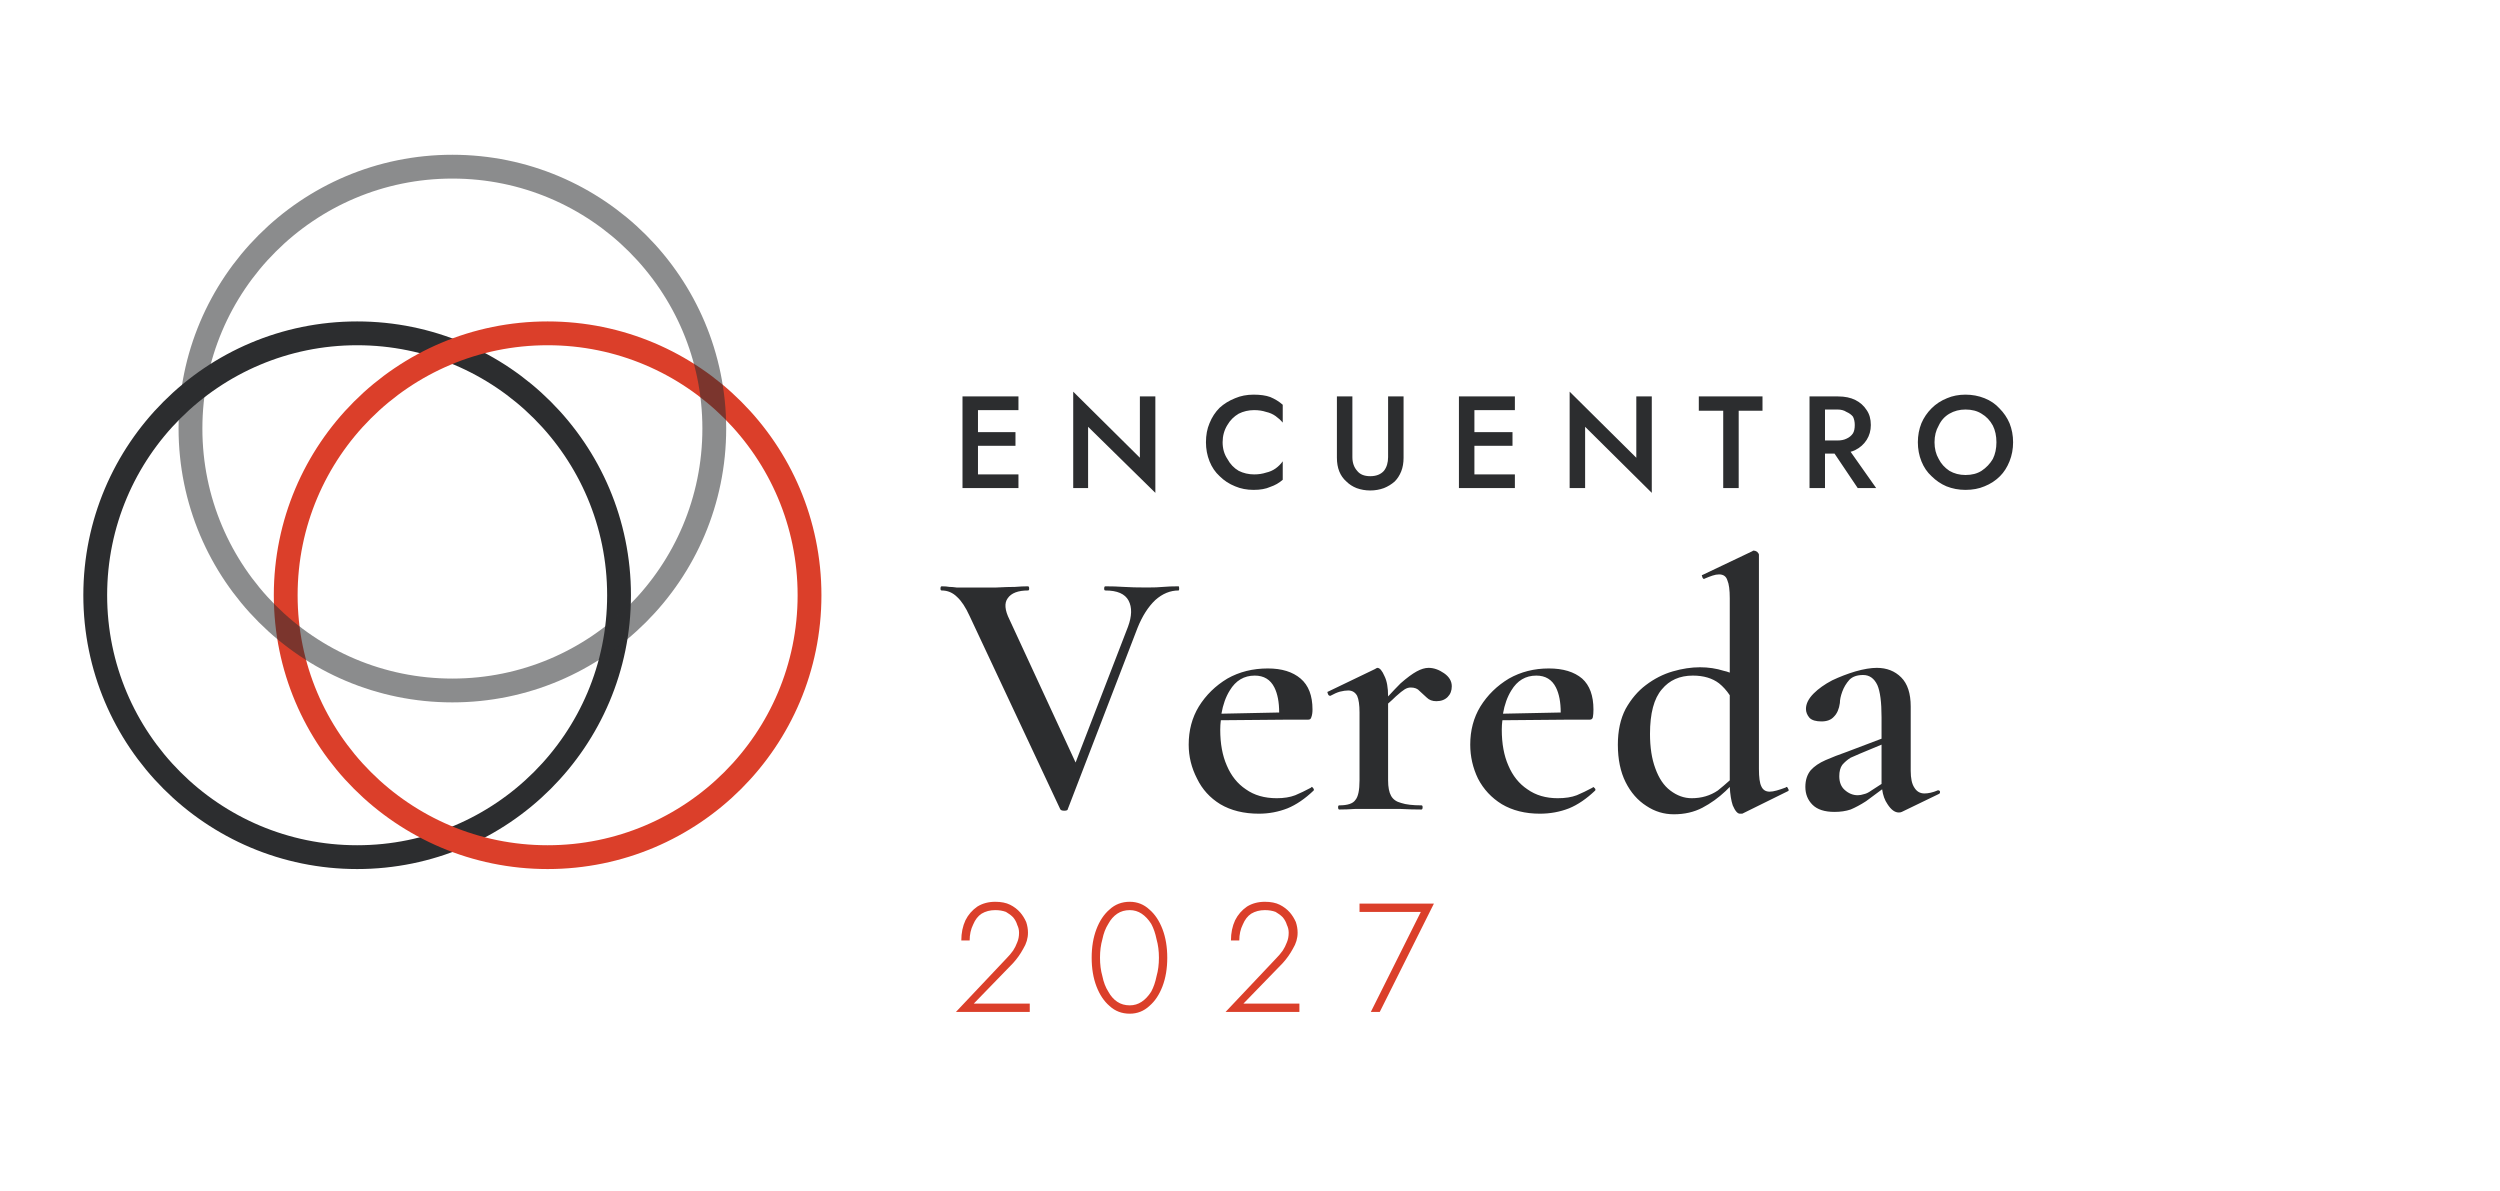
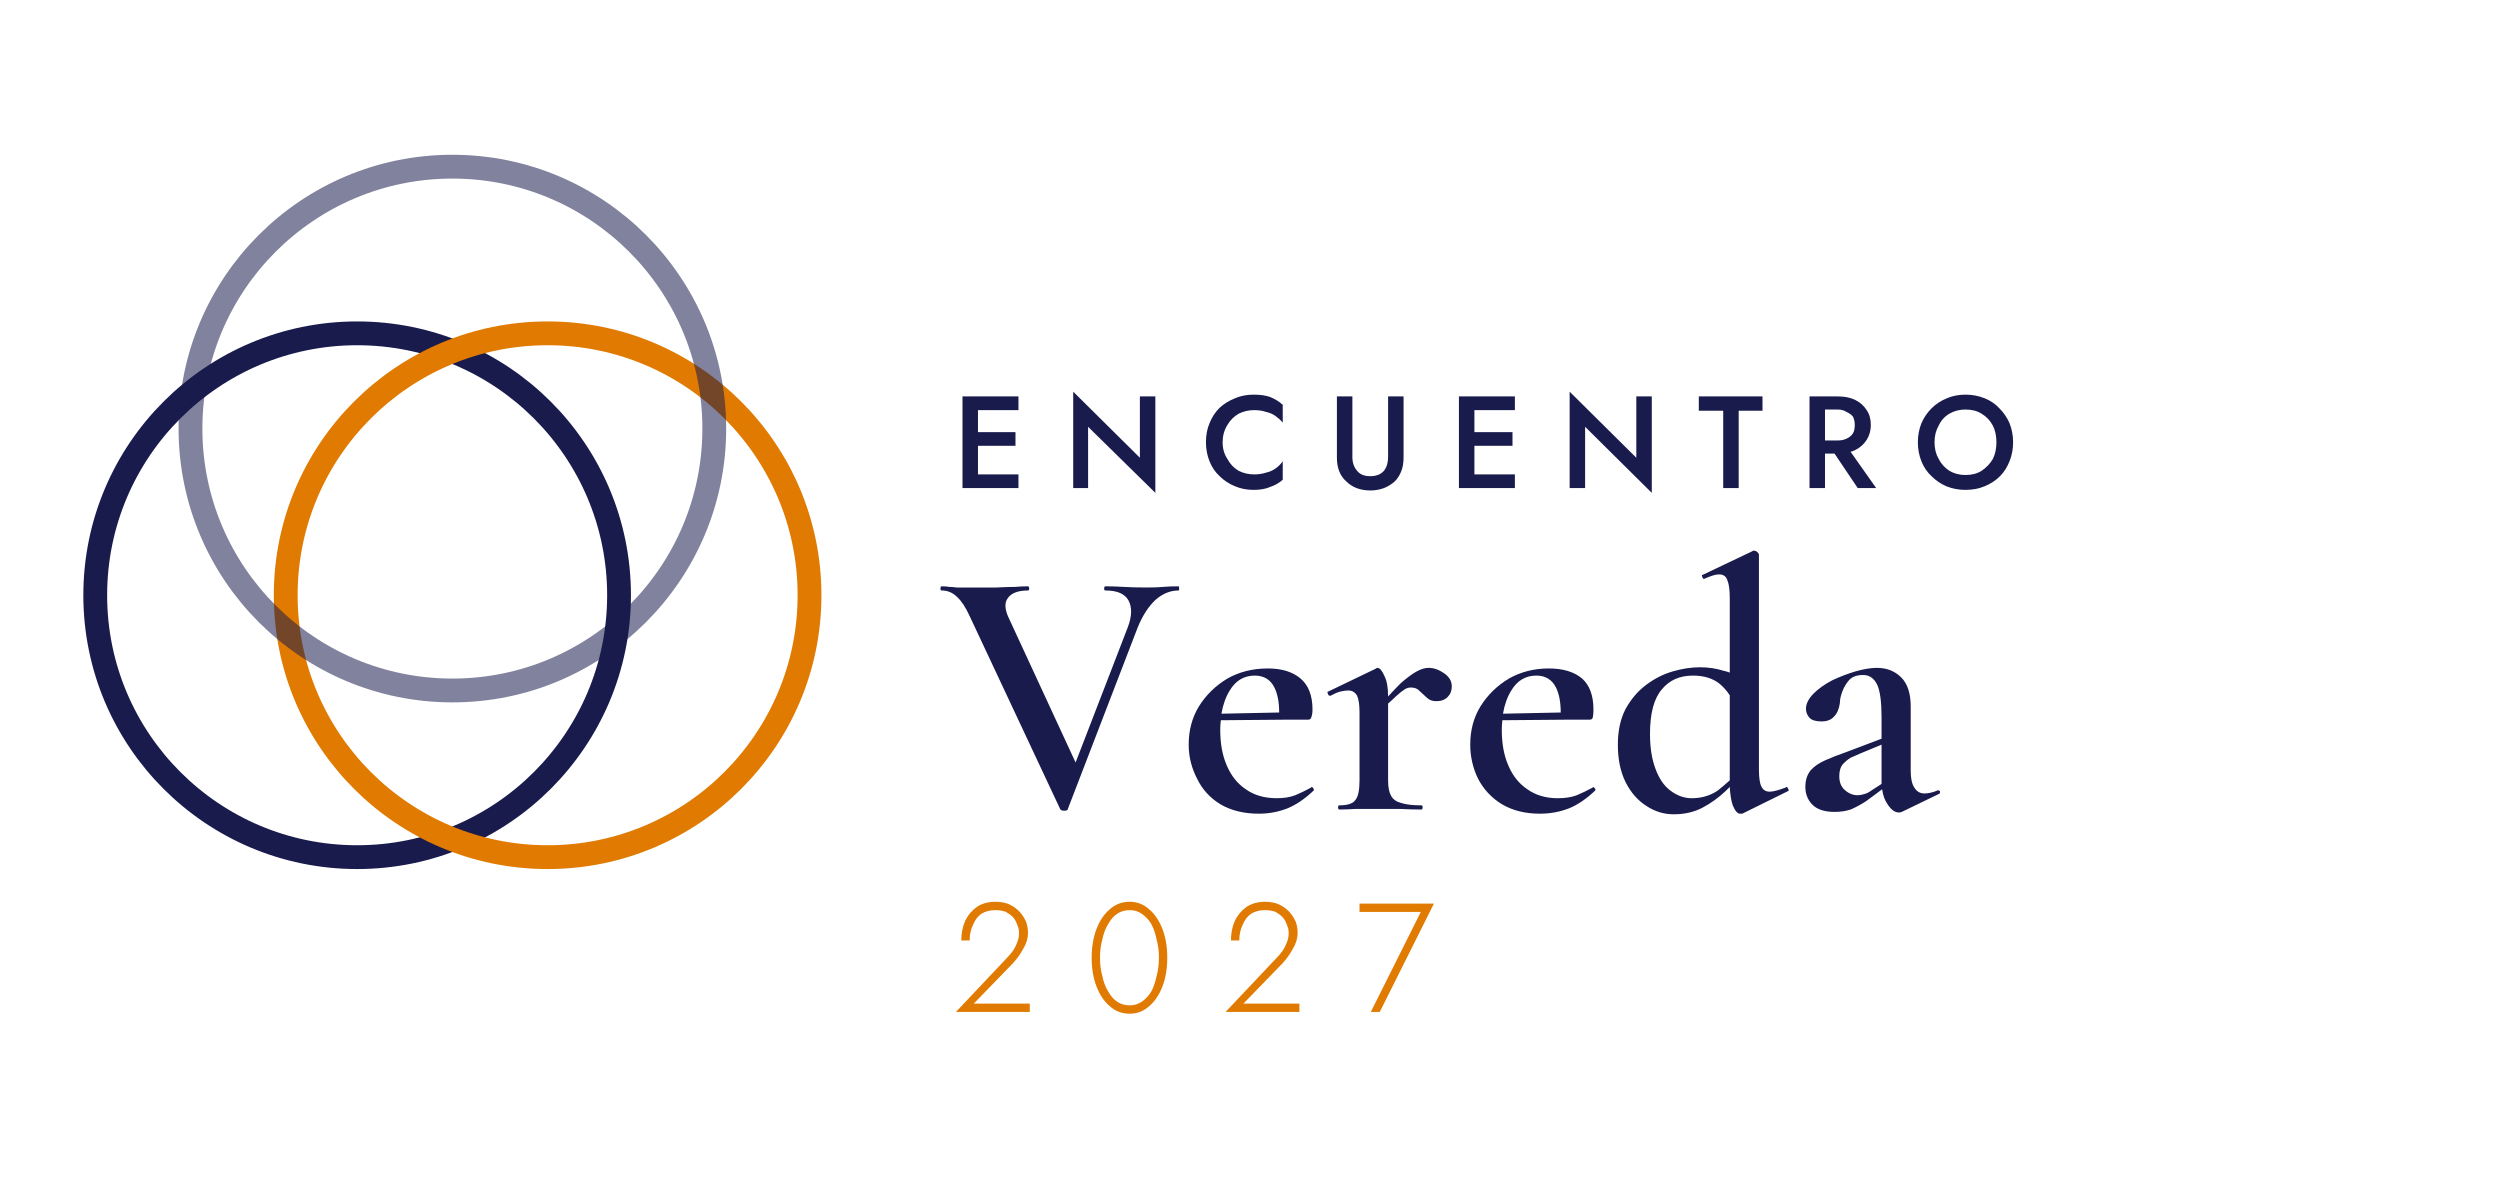
<svg xmlns="http://www.w3.org/2000/svg" width="420" height="200" viewBox="0 0 420 200">
  <defs />
-   <circle cx="60" cy="100" r="44" fill="none" stroke="#2c2d2f" stroke-width="4" />
-   <circle cx="92" cy="100" r="44" fill="none" stroke="#db3f2a" stroke-width="4" />
-   <circle cx="76" cy="72" r="44" fill="none" stroke="#2c2d2f" stroke-width="4" opacity=".55" />
-   <path fill="#2c2d2f" d="M161.7 66.6V82H171.1V79.7H164.3V74.9H170.6V72.6H164.3V68.9H171.1V66.6ZM191.5 66.6V76.9L180.3 65.8V82H182.8V71.7L194.1 82.8V66.6ZM205.4 74.3Q205.4 72.7 206.2 71.4Q206.9 70.2 208.1 69.5Q209.3 68.9 210.7 68.9Q211.8 68.9 212.7 69.2Q213.6 69.4 214.3 69.9Q215 70.4 215.5 71V68Q214.6 67.2 213.4 66.7Q212.3 66.3 210.6 66.3Q208.9 66.3 207.5 66.9Q206 67.5 204.9 68.5Q203.8 69.6 203.2 71.1Q202.6 72.5 202.6 74.3Q202.6 76 203.2 77.5Q203.8 79 204.9 80Q206 81.1 207.5 81.7Q208.9 82.3 210.6 82.3Q212.3 82.3 213.4 81.8Q214.6 81.4 215.5 80.6V77.5Q215 78.2 214.3 78.7Q213.6 79.2 212.7 79.4Q211.8 79.7 210.7 79.7Q209.3 79.7 208.1 79.1Q206.9 78.4 206.2 77.1Q205.4 75.9 205.4 74.3ZM224.6 66.6V76.9Q224.6 78.2 225 79.2Q225.4 80.2 226.2 80.9Q226.9 81.6 227.9 82Q229 82.4 230.2 82.4Q231.4 82.4 232.5 82Q233.5 81.6 234.3 80.9Q235 80.2 235.4 79.2Q235.8 78.2 235.8 76.9V66.6H233.2V76.8Q233.2 78.2 232.5 79.1Q231.7 80 230.2 80Q228.7 80 228 79.1Q227.2 78.2 227.2 76.8V66.6ZM245.1 66.6V82H254.5V79.7H247.7V74.9H254.1V72.6H247.7V68.9H254.5V66.6ZM274.9 66.6V76.9L263.7 65.8V82H266.3V71.7L277.5 82.8V66.6ZM285.4 69H289.5V82H292.1V69H296.1V66.6H285.4ZM304 66.6V82H306.6V76.2H308.2L312.1 82H315.2L310.9 75.9Q311.3 75.8 311.7 75.6Q312.9 75 313.6 73.9Q314.3 72.8 314.3 71.4Q314.3 69.9 313.6 68.9Q312.9 67.8 311.7 67.2Q310.5 66.6 308.8 66.6ZM306.6 74V68.8H308.7Q309.6 68.8 310.2 69.2Q310.9 69.5 311.3 70Q311.6 70.6 311.6 71.4Q311.6 72.3 311.3 72.8Q310.9 73.4 310.2 73.7Q309.6 74 308.7 74ZM325 74.3Q325 72.7 325.7 71.5Q326.3 70.2 327.5 69.5Q328.7 68.8 330.2 68.8Q331.8 68.8 332.9 69.5Q334.1 70.2 334.8 71.5Q335.4 72.7 335.4 74.3Q335.4 75.9 334.8 77.1Q334.1 78.3 332.9 79.1Q331.8 79.8 330.2 79.8Q328.7 79.8 327.5 79.1Q326.3 78.3 325.7 77.1Q325 75.9 325 74.3ZM322.2 74.3Q322.2 76 322.8 77.5Q323.4 79 324.5 80Q325.6 81.1 327 81.7Q328.5 82.3 330.2 82.3Q332 82.3 333.4 81.7Q334.9 81.1 336 80Q337 79 337.6 77.5Q338.2 76 338.2 74.3Q338.2 72.6 337.6 71.1Q337 69.7 335.9 68.6Q334.9 67.5 333.4 66.9Q331.9 66.3 330.2 66.3Q328.5 66.3 327.1 66.9Q325.6 67.5 324.5 68.6Q323.4 69.7 322.8 71.1Q322.2 72.6 322.2 74.3Z" />
-   <path fill="#2c2d2f" d="M198 98.5Q198.1 98.5 198.1 98.9Q198.1 99.2 198 99.2Q195.9 99.2 194.1 100.8Q192.3 102.5 191.1 105.5L179.4 135.9Q179.4 136.2 178.8 136.2Q178.2 136.2 178.1 135.9L162.9 103.5Q161.9 101.3 160.8 100.3Q159.7 99.2 158.2 99.2Q158 99.2 158 98.9Q158 98.5 158.2 98.5Q159 98.5 159.5 98.6Q160 98.6 160.7 98.7Q161.5 98.7 162.7 98.7Q165.6 98.7 167.4 98.7Q169.3 98.6 170.5 98.6Q171.7 98.5 172.7 98.5Q172.9 98.5 172.9 98.9Q172.9 99.2 172.7 99.2Q170.2 99.2 169.3 100.5Q168.4 101.7 169.6 104.1L180.7 128.1L189.5 105.3Q190.5 102.6 189.6 100.9Q188.7 99.2 185.7 99.2Q185.5 99.2 185.5 98.9Q185.5 98.5 185.7 98.5Q187.3 98.5 188.8 98.6Q190.3 98.7 192.7 98.7Q194.4 98.7 195.4 98.6Q196.5 98.5 198 98.5ZM211.5 136.7Q207.7 136.7 205 135.1Q202.4 133.5 201.1 130.8Q199.7 128.1 199.7 125.1Q199.7 121.5 201.4 118.7Q203.2 115.8 206.2 114Q209.2 112.3 213 112.3Q216.5 112.3 218.5 114Q220.5 115.7 220.5 119.2Q220.5 120 220.3 120.5Q220.2 120.9 219.8 120.9H216.6L205.1 121Q205 121.8 205 122.6Q205 126.1 206.1 128.6Q207.2 131.2 209.3 132.6Q211.4 134.1 214.5 134.1Q216.3 134.1 217.6 133.6Q218.8 133.1 220.3 132.3Q220.3 132.3 220.3 132.2Q220.5 132.2 220.6 132.4Q220.8 132.6 220.7 132.8Q218.5 134.9 216.3 135.8Q214 136.7 211.5 136.7ZM214.9 119.7Q214.9 117.1 214.1 115.5Q213.1 113.5 210.8 113.5Q208.1 113.5 206.6 116Q205.6 117.6 205.2 119.9ZM225 136Q224.8 136 224.8 135.6Q224.8 135.3 225 135.3Q227.1 135.3 227.7 134.4Q228.4 133.6 228.4 131.1V119.7Q228.4 117.8 228 116.9Q227.5 116 226.5 116Q225.9 116 225.1 116.2Q224.4 116.4 223.5 116.9Q223.2 116.9 223.1 116.6Q223 116.3 223 116.3Q223 116.2 223.1 116.2L231 112.4Q231.3 112.2 231.4 112.2Q232 112.2 232.6 113.6Q233.2 114.8 233.2 117Q234.4 115.7 235.3 114.8Q236.9 113.4 238 112.8Q239.1 112.2 240 112.2Q241.3 112.2 242.6 113.1Q243.9 114 243.9 115.3Q243.9 116.4 243.2 117.1Q242.5 117.8 241.3 117.8Q240.3 117.8 239.7 117.2L238.5 116.1Q238 115.5 237 115.5Q236.5 115.5 236 115.8Q235.5 116.1 234.5 117Q234 117.5 233.2 118.2V131.1Q233.2 132.8 233.7 133.7Q234.2 134.6 235.4 134.9Q236.6 135.3 238.8 135.3Q239 135.3 239 135.6Q239 136 238.8 136Q237.2 136 235.2 135.9Q233.2 135.9 230.8 135.9Q229.2 135.9 227.7 135.9Q226.2 136 225 136ZM258.7 136.7Q255 136.7 252.3 135.1Q249.7 133.5 248.3 130.8Q247 128.1 247 125.1Q247 121.5 248.7 118.7Q250.5 115.8 253.5 114Q256.5 112.3 260.2 112.3Q263.8 112.3 265.8 114Q267.7 115.7 267.7 119.2Q267.7 120 267.6 120.5Q267.5 120.9 267.1 120.9H263.8L252.4 121Q252.3 121.8 252.3 122.6Q252.3 126.1 253.4 128.6Q254.5 131.2 256.6 132.6Q258.7 134.1 261.7 134.1Q263.6 134.1 264.9 133.6Q266.1 133.1 267.6 132.3Q267.6 132.3 267.6 132.2Q267.7 132.2 267.9 132.4Q268.1 132.6 268 132.8Q265.8 134.9 263.6 135.8Q261.3 136.7 258.7 136.7ZM262.2 119.7Q262.2 117.1 261.4 115.5Q260.4 113.5 258.1 113.5Q255.4 113.5 253.9 116Q252.9 117.6 252.5 119.9ZM281.2 136.8Q278.7 136.8 276.6 135.4Q274.4 134 273.1 131.4Q271.8 128.8 271.8 125.1Q271.8 121.6 273.1 119.1Q274.5 116.6 276.5 115.1Q278.6 113.5 281 112.8Q283.4 112.1 285.6 112.1Q287.7 112.1 289.6 112.7Q290.1 112.8 290.6 113V100.5Q290.6 98.4 290.2 97.5Q289.9 96.5 288.8 96.5Q288.3 96.5 287.7 96.7Q287.1 96.9 286.4 97.2Q286.2 97.4 286 97Q285.9 96.7 285.9 96.6Q285.9 96.6 286 96.6L294.4 92.6Q294.5 92.5 294.6 92.5Q294.9 92.5 295.2 92.7Q295.5 93 295.5 93.2V129.2Q295.5 131.3 295.9 132.1Q296.3 133 297.3 133Q297.8 133 298.5 132.8Q299.2 132.6 300 132.3Q300.1 132.2 300.1 132.2Q300.3 132.2 300.4 132.5Q300.6 132.8 300.4 132.9L292.7 136.7Q292.5 136.7 292.3 136.7Q291.7 136.7 291.1 135.3Q290.7 134.1 290.6 132.2Q290.2 132.6 289.9 132.9Q288.1 134.6 286 135.7Q283.9 136.8 281.2 136.8ZM290.6 116.8Q289.8 115.6 288.8 114.8Q287.1 113.5 284.4 113.5Q281.1 113.5 279.2 115.8Q277.2 118.1 277.2 123.3Q277.2 126.7 278.1 129.1Q279 131.6 280.6 132.8Q282.3 134.1 284.2 134.1Q286.7 134.1 288.6 132.8Q289.6 132 290.6 131.1Q290.6 131.1 290.6 131.1ZM319.5 136.4Q319.3 136.5 319 136.5Q318 136.5 317.1 135.1Q316.4 134.1 316.2 132.6L313.5 134.6Q312.1 135.5 310.9 136Q309.7 136.4 308.2 136.4Q305.7 136.4 304.5 135.2Q303.3 134 303.3 132.2Q303.3 130.5 304.2 129.4Q305.1 128.4 306.7 127.7Q308.3 127 310.3 126.3L316.1 124.1V120.5Q316.1 116.7 315.4 115.1Q314.6 113.4 313 113.4Q311.5 113.4 310.7 114.2Q309.9 115.1 309.5 116.2Q309.1 117.3 309.1 118.1Q308.9 119.6 308.1 120.4Q307.4 121.2 306 121.2Q304.6 121.2 304 120.6Q303.4 119.9 303.4 119.1Q303.4 117.8 304.7 116.5Q305.9 115.3 307.8 114.3Q309.7 113.4 311.7 112.8Q313.8 112.2 315.3 112.2Q317.8 112.2 319.4 113.8Q321 115.4 321 118.7V129.5Q321 131.4 321.6 132.3Q322.2 133.3 323.3 133.3Q324.3 133.3 325.5 132.8Q325.6 132.7 325.7 132.8Q325.8 132.8 325.9 132.9Q326 133.3 325.7 133.4ZM316.1 131.7Q316.1 131.4 316.1 131.1V125.1L312.5 126.6Q311.8 126.9 310.9 127.3Q310.1 127.8 309.5 128.5Q309 129.2 309 130.4Q309 131.9 309.9 132.7Q310.9 133.6 312.1 133.6Q312.6 133.6 313.2 133.4Q313.7 133.3 314.4 132.8Z" />
-   <path fill="#db3f2a" d="M160.6 170H173V168.6H163.6L170.2 161.8Q171.2 160.7 171.9 159.4Q172.7 158.1 172.7 156.7Q172.7 155.8 172.4 154.9Q172 154 171.4 153.3Q170.7 152.5 169.7 152Q168.7 151.5 167.2 151.5Q165.5 151.5 164.2 152.3Q162.9 153.2 162.2 154.6Q161.5 156.1 161.5 158H162.9Q162.9 156.5 163.5 155.3Q164 154.1 164.9 153.5Q165.9 152.9 167.2 152.9Q168.2 152.9 169 153.2Q169.7 153.6 170.2 154.1Q170.7 154.7 170.9 155.4Q171.2 156 171.2 156.7Q171.2 157.6 170.9 158.3Q170.6 159.1 170.2 159.7Q169.7 160.4 169.1 161ZM184.8 160.9Q184.8 159.2 185.2 157.8Q185.5 156.3 186.2 155.2Q186.8 154.1 187.7 153.5Q188.6 152.9 189.8 152.9Q190.9 152.9 191.8 153.5Q192.7 154.1 193.4 155.2Q194 156.3 194.3 157.8Q194.7 159.2 194.7 160.9Q194.7 162.6 194.3 164Q194 165.5 193.4 166.6Q192.7 167.7 191.8 168.3Q190.9 168.9 189.8 168.9Q188.6 168.9 187.7 168.3Q186.8 167.7 186.2 166.6Q185.5 165.5 185.2 164Q184.8 162.6 184.8 160.9ZM183.4 160.9Q183.4 163.6 184.2 165.7Q185 167.8 186.4 169Q187.8 170.3 189.8 170.3Q191.7 170.3 193.1 169Q194.5 167.8 195.3 165.7Q196.1 163.6 196.1 160.9Q196.1 158.2 195.3 156.1Q194.5 154 193.1 152.8Q191.7 151.5 189.8 151.5Q187.8 151.5 186.4 152.8Q185 154 184.2 156.1Q183.4 158.2 183.4 160.9ZM205.9 170H218.3V168.6H208.9L215.5 161.8Q216.5 160.7 217.2 159.4Q218 158.1 218 156.7Q218 155.8 217.7 154.9Q217.3 154 216.7 153.3Q216 152.5 215 152Q214 151.5 212.5 151.5Q210.8 151.5 209.5 152.3Q208.2 153.2 207.5 154.6Q206.8 156.1 206.8 158H208.2Q208.2 156.5 208.8 155.3Q209.3 154.1 210.2 153.5Q211.2 152.9 212.5 152.9Q213.5 152.9 214.3 153.2Q215 153.6 215.5 154.1Q216 154.7 216.2 155.4Q216.5 156 216.5 156.7Q216.5 157.6 216.2 158.3Q215.9 159.1 215.5 159.7Q215 160.4 214.4 161ZM228.4 153.2H238.7L230.3 170H231.8L240.9 151.8H228.4Z" />
+   <circle cx="60" cy="100" r="44" fill="none" stroke="#191b4d" stroke-width="4" />
+   <circle cx="92" cy="100" r="44" fill="none" stroke="#e07a00" stroke-width="4" />
+   <circle cx="76" cy="72" r="44" fill="none" stroke="#191b4d" stroke-width="4" opacity=".55" />
+   <path fill="#191b4d" d="M161.7 66.6V82H171.1V79.7H164.3V74.9H170.6V72.6H164.3V68.9H171.1V66.6ZM191.5 66.6V76.9L180.3 65.8V82H182.8V71.7L194.1 82.8V66.6ZM205.4 74.3Q205.4 72.7 206.2 71.4Q206.9 70.2 208.1 69.5Q209.3 68.9 210.7 68.9Q211.8 68.9 212.7 69.2Q213.6 69.4 214.3 69.9Q215 70.4 215.5 71V68Q214.6 67.2 213.4 66.7Q212.3 66.3 210.6 66.3Q208.9 66.3 207.5 66.9Q206 67.5 204.9 68.5Q203.8 69.6 203.2 71.1Q202.6 72.5 202.6 74.3Q202.6 76 203.2 77.5Q203.8 79 204.9 80Q206 81.1 207.5 81.7Q208.9 82.3 210.6 82.3Q212.3 82.3 213.4 81.8Q214.6 81.4 215.5 80.6V77.5Q215 78.2 214.3 78.7Q213.6 79.2 212.7 79.4Q211.8 79.7 210.7 79.7Q209.3 79.7 208.1 79.1Q206.9 78.4 206.2 77.1Q205.4 75.9 205.4 74.3ZM224.6 66.6V76.9Q224.6 78.2 225 79.2Q225.4 80.2 226.2 80.9Q226.9 81.6 227.9 82Q229 82.4 230.2 82.4Q231.4 82.4 232.5 82Q233.5 81.6 234.3 80.9Q235 80.2 235.4 79.2Q235.8 78.2 235.8 76.9V66.6H233.2V76.8Q233.2 78.2 232.5 79.1Q231.7 80 230.2 80Q228.7 80 228 79.1Q227.2 78.2 227.2 76.8V66.6ZM245.1 66.6V82H254.5V79.7H247.7V74.9H254.1V72.6H247.7V68.9H254.5V66.6ZM274.9 66.6V76.9L263.7 65.8V82H266.3V71.7L277.5 82.8V66.6ZM285.4 69H289.5V82H292.1V69H296.1V66.6H285.4ZM304 66.6V82H306.6V76.2H308.2L312.1 82H315.2L310.9 75.9Q311.3 75.8 311.7 75.6Q312.9 75 313.6 73.9Q314.3 72.8 314.3 71.4Q314.3 69.9 313.6 68.9Q312.9 67.8 311.7 67.2Q310.5 66.6 308.8 66.6ZM306.6 74V68.8H308.7Q309.6 68.8 310.2 69.2Q310.9 69.5 311.3 70Q311.6 70.6 311.6 71.4Q311.6 72.3 311.3 72.8Q310.9 73.4 310.2 73.7Q309.6 74 308.7 74ZM325 74.3Q325 72.7 325.7 71.5Q326.3 70.2 327.5 69.5Q328.7 68.8 330.2 68.8Q331.8 68.8 332.9 69.5Q334.1 70.2 334.8 71.5Q335.4 72.7 335.4 74.3Q335.4 75.9 334.8 77.1Q334.1 78.3 332.9 79.1Q331.8 79.8 330.2 79.8Q328.7 79.8 327.5 79.1Q326.3 78.3 325.7 77.1Q325 75.9 325 74.3ZM322.2 74.3Q322.2 76 322.8 77.5Q323.4 79 324.5 80Q325.6 81.1 327 81.7Q328.5 82.3 330.2 82.3Q332 82.3 333.4 81.7Q334.9 81.1 336 80Q337 79 337.6 77.5Q338.2 76 338.2 74.3Q338.2 72.6 337.6 71.1Q337 69.7 335.9 68.6Q334.9 67.5 333.4 66.9Q331.9 66.3 330.2 66.3Q328.5 66.3 327.1 66.9Q325.6 67.5 324.5 68.6Q323.4 69.7 322.8 71.1Q322.2 72.6 322.2 74.3Z" />
+   <path fill="#191b4d" d="M198 98.5Q198.1 98.5 198.1 98.9Q198.1 99.2 198 99.2Q195.9 99.2 194.1 100.8Q192.3 102.5 191.1 105.5L179.4 135.9Q179.4 136.2 178.8 136.2Q178.2 136.2 178.1 135.9L162.9 103.5Q161.9 101.3 160.8 100.3Q159.7 99.2 158.2 99.2Q158 99.2 158 98.9Q158 98.5 158.2 98.5Q159 98.5 159.5 98.6Q160 98.6 160.7 98.7Q161.5 98.7 162.7 98.7Q165.6 98.7 167.4 98.7Q169.3 98.6 170.5 98.6Q171.7 98.5 172.7 98.5Q172.9 98.5 172.9 98.9Q172.9 99.2 172.7 99.2Q170.2 99.2 169.3 100.5Q168.4 101.7 169.6 104.1L180.7 128.1L189.5 105.3Q190.5 102.6 189.6 100.9Q188.7 99.2 185.7 99.2Q185.5 99.2 185.5 98.9Q185.5 98.5 185.7 98.5Q187.3 98.5 188.8 98.6Q190.3 98.7 192.7 98.7Q194.4 98.7 195.4 98.6Q196.5 98.5 198 98.5ZM211.5 136.7Q207.7 136.7 205 135.1Q202.4 133.5 201.1 130.8Q199.7 128.1 199.7 125.1Q199.7 121.5 201.4 118.7Q203.2 115.8 206.2 114Q209.2 112.3 213 112.3Q216.5 112.3 218.5 114Q220.5 115.7 220.5 119.2Q220.5 120 220.3 120.5Q220.2 120.9 219.8 120.9H216.6L205.1 121Q205 121.8 205 122.6Q205 126.1 206.1 128.6Q207.2 131.2 209.3 132.6Q211.4 134.1 214.5 134.1Q216.3 134.1 217.6 133.6Q218.8 133.1 220.3 132.3Q220.3 132.3 220.3 132.2Q220.5 132.2 220.6 132.4Q220.8 132.6 220.7 132.8Q218.5 134.9 216.3 135.8Q214 136.7 211.5 136.7ZM214.9 119.7Q214.9 117.1 214.1 115.5Q213.1 113.5 210.8 113.5Q208.1 113.5 206.6 116Q205.6 117.6 205.2 119.9ZM225 136Q224.8 136 224.8 135.6Q224.8 135.3 225 135.3Q227.1 135.3 227.7 134.4Q228.4 133.6 228.4 131.1V119.7Q228.4 117.8 228 116.9Q227.5 116 226.5 116Q225.9 116 225.1 116.2Q224.4 116.4 223.5 116.9Q223.2 116.9 223.1 116.6Q223 116.3 223 116.3Q223 116.2 223.1 116.2L231 112.4Q231.3 112.2 231.4 112.2Q232 112.2 232.6 113.6Q233.2 114.8 233.2 117Q234.4 115.7 235.3 114.8Q236.9 113.4 238 112.8Q239.1 112.2 240 112.2Q241.3 112.2 242.6 113.1Q243.9 114 243.9 115.3Q243.9 116.4 243.2 117.1Q242.5 117.8 241.3 117.8Q240.3 117.8 239.7 117.2L238.5 116.1Q238 115.5 237 115.5Q236.5 115.5 236 115.8Q235.5 116.1 234.5 117Q234 117.5 233.2 118.2V131.1Q233.2 132.8 233.7 133.7Q234.2 134.6 235.4 134.9Q236.6 135.3 238.8 135.3Q239 135.3 239 135.6Q239 136 238.8 136Q237.2 136 235.2 135.9Q233.2 135.9 230.8 135.9Q229.2 135.9 227.7 135.9Q226.2 136 225 136ZM258.7 136.7Q255 136.7 252.3 135.1Q249.7 133.5 248.3 130.8Q247 128.1 247 125.1Q247 121.5 248.7 118.7Q250.5 115.8 253.5 114Q256.5 112.3 260.2 112.3Q263.8 112.3 265.8 114Q267.7 115.7 267.7 119.2Q267.7 120 267.6 120.5Q267.5 120.9 267.1 120.9H263.8L252.4 121Q252.3 121.8 252.3 122.6Q252.3 126.1 253.4 128.6Q254.5 131.2 256.6 132.6Q258.7 134.1 261.7 134.1Q263.6 134.1 264.9 133.6Q266.1 133.1 267.6 132.3Q267.6 132.3 267.6 132.2Q267.7 132.2 267.9 132.4Q268.1 132.6 268 132.8Q265.8 134.9 263.6 135.8Q261.3 136.7 258.7 136.7ZM262.2 119.7Q262.2 117.1 261.4 115.5Q260.4 113.5 258.1 113.5Q255.4 113.5 253.9 116Q252.9 117.6 252.5 119.9ZM281.2 136.8Q278.7 136.8 276.6 135.4Q274.4 134 273.1 131.4Q271.8 128.8 271.8 125.1Q271.8 121.6 273.1 119.1Q274.5 116.6 276.5 115.1Q278.6 113.5 281 112.8Q283.4 112.1 285.6 112.1Q287.7 112.1 289.6 112.7Q290.1 112.8 290.6 113V100.5Q290.6 98.4 290.2 97.5Q289.9 96.5 288.8 96.5Q288.3 96.5 287.7 96.7Q287.1 96.9 286.4 97.2Q286.2 97.4 286 97Q285.9 96.7 285.9 96.6Q285.9 96.6 286 96.6L294.4 92.6Q294.5 92.5 294.6 92.5Q294.9 92.5 295.2 92.7Q295.5 93 295.5 93.2V129.2Q295.5 131.3 295.9 132.1Q296.3 133 297.3 133Q297.8 133 298.5 132.8Q299.2 132.6 300 132.3Q300.1 132.2 300.1 132.2Q300.3 132.2 300.4 132.5Q300.6 132.8 300.4 132.9L292.7 136.7Q292.5 136.7 292.3 136.7Q291.7 136.7 291.1 135.3Q290.7 134.1 290.6 132.2Q290.2 132.6 289.9 132.9Q288.1 134.6 286 135.7Q283.9 136.8 281.2 136.8ZM290.6 116.8Q289.8 115.6 288.8 114.8Q287.1 113.5 284.4 113.5Q281.1 113.5 279.2 115.8Q277.2 118.1 277.2 123.3Q277.2 126.7 278.1 129.1Q279 131.6 280.6 132.8Q282.3 134.1 284.2 134.1Q286.7 134.1 288.6 132.8Q289.6 132 290.6 131.1Q290.6 131.1 290.6 131.1ZM319.5 136.4Q319.3 136.5 319 136.5Q318 136.5 317.1 135.1Q316.4 134.1 316.2 132.6L313.5 134.6Q312.1 135.5 310.9 136Q309.7 136.4 308.2 136.4Q305.7 136.4 304.5 135.2Q303.3 134 303.3 132.2Q303.3 130.5 304.2 129.4Q305.1 128.4 306.7 127.7Q308.3 127 310.3 126.3L316.1 124.1V120.5Q316.1 116.7 315.4 115.1Q314.6 113.4 313 113.4Q311.5 113.4 310.7 114.2Q309.9 115.1 309.5 116.2Q309.1 117.3 309.1 118.1Q308.9 119.6 308.1 120.4Q307.4 121.2 306 121.2Q304.6 121.2 304 120.6Q303.4 119.9 303.4 119.1Q303.4 117.8 304.7 116.5Q305.9 115.3 307.8 114.3Q309.7 113.4 311.7 112.8Q313.8 112.2 315.3 112.2Q317.8 112.2 319.4 113.8Q321 115.4 321 118.7V129.5Q321 131.4 321.6 132.3Q322.2 133.3 323.3 133.3Q324.3 133.3 325.5 132.8Q325.6 132.7 325.7 132.8Q325.8 132.8 325.9 132.9Q326 133.3 325.7 133.4ZM316.1 131.7Q316.1 131.4 316.1 131.1V125.1L312.5 126.6Q311.8 126.9 310.9 127.3Q310.1 127.8 309.5 128.5Q309 129.2 309 130.4Q309 131.9 309.9 132.7Q310.9 133.6 312.1 133.6Q312.6 133.6 313.2 133.4Q313.7 133.3 314.4 132.8Z" />
+   <path fill="#e07a00" d="M160.6 170H173V168.6H163.6L170.2 161.8Q171.2 160.7 171.9 159.4Q172.7 158.1 172.7 156.7Q172.7 155.8 172.4 154.9Q172 154 171.4 153.3Q170.7 152.5 169.7 152Q168.7 151.5 167.2 151.5Q165.5 151.5 164.2 152.3Q162.9 153.2 162.2 154.6Q161.5 156.1 161.5 158H162.9Q162.9 156.5 163.5 155.3Q164 154.1 164.9 153.5Q165.9 152.9 167.2 152.9Q168.2 152.9 169 153.2Q169.7 153.6 170.2 154.1Q170.7 154.7 170.9 155.4Q171.2 156 171.2 156.7Q171.2 157.6 170.9 158.3Q170.6 159.1 170.2 159.7Q169.7 160.4 169.1 161ZM184.8 160.9Q184.8 159.2 185.2 157.8Q185.5 156.3 186.2 155.2Q186.8 154.1 187.7 153.5Q188.6 152.9 189.8 152.9Q190.9 152.9 191.8 153.5Q192.7 154.1 193.4 155.2Q194 156.3 194.3 157.8Q194.7 159.2 194.7 160.9Q194.7 162.6 194.3 164Q194 165.5 193.4 166.6Q192.7 167.7 191.8 168.3Q190.9 168.9 189.8 168.9Q188.6 168.9 187.7 168.3Q186.8 167.7 186.2 166.6Q185.5 165.5 185.2 164Q184.8 162.6 184.8 160.9ZM183.4 160.9Q183.4 163.6 184.2 165.7Q185 167.8 186.4 169Q187.8 170.3 189.8 170.3Q191.7 170.3 193.1 169Q194.5 167.8 195.3 165.7Q196.1 163.6 196.1 160.9Q196.1 158.2 195.3 156.1Q194.5 154 193.1 152.8Q191.7 151.5 189.8 151.5Q187.8 151.5 186.4 152.8Q185 154 184.2 156.1Q183.4 158.2 183.4 160.9ZM205.9 170H218.3V168.6H208.9L215.5 161.8Q216.5 160.7 217.2 159.4Q218 158.1 218 156.7Q218 155.8 217.7 154.9Q217.3 154 216.7 153.3Q216 152.5 215 152Q214 151.5 212.5 151.5Q210.8 151.5 209.5 152.3Q208.2 153.2 207.5 154.6Q206.8 156.1 206.8 158H208.2Q208.2 156.5 208.8 155.3Q209.3 154.1 210.2 153.5Q211.2 152.9 212.5 152.9Q213.5 152.9 214.3 153.2Q215 153.6 215.5 154.1Q216 154.7 216.2 155.4Q216.5 156 216.5 156.7Q216.5 157.6 216.2 158.3Q215.9 159.1 215.5 159.7Q215 160.4 214.4 161ZM228.4 153.2H238.7L230.3 170H231.8L240.9 151.8H228.4Z" />
</svg>
